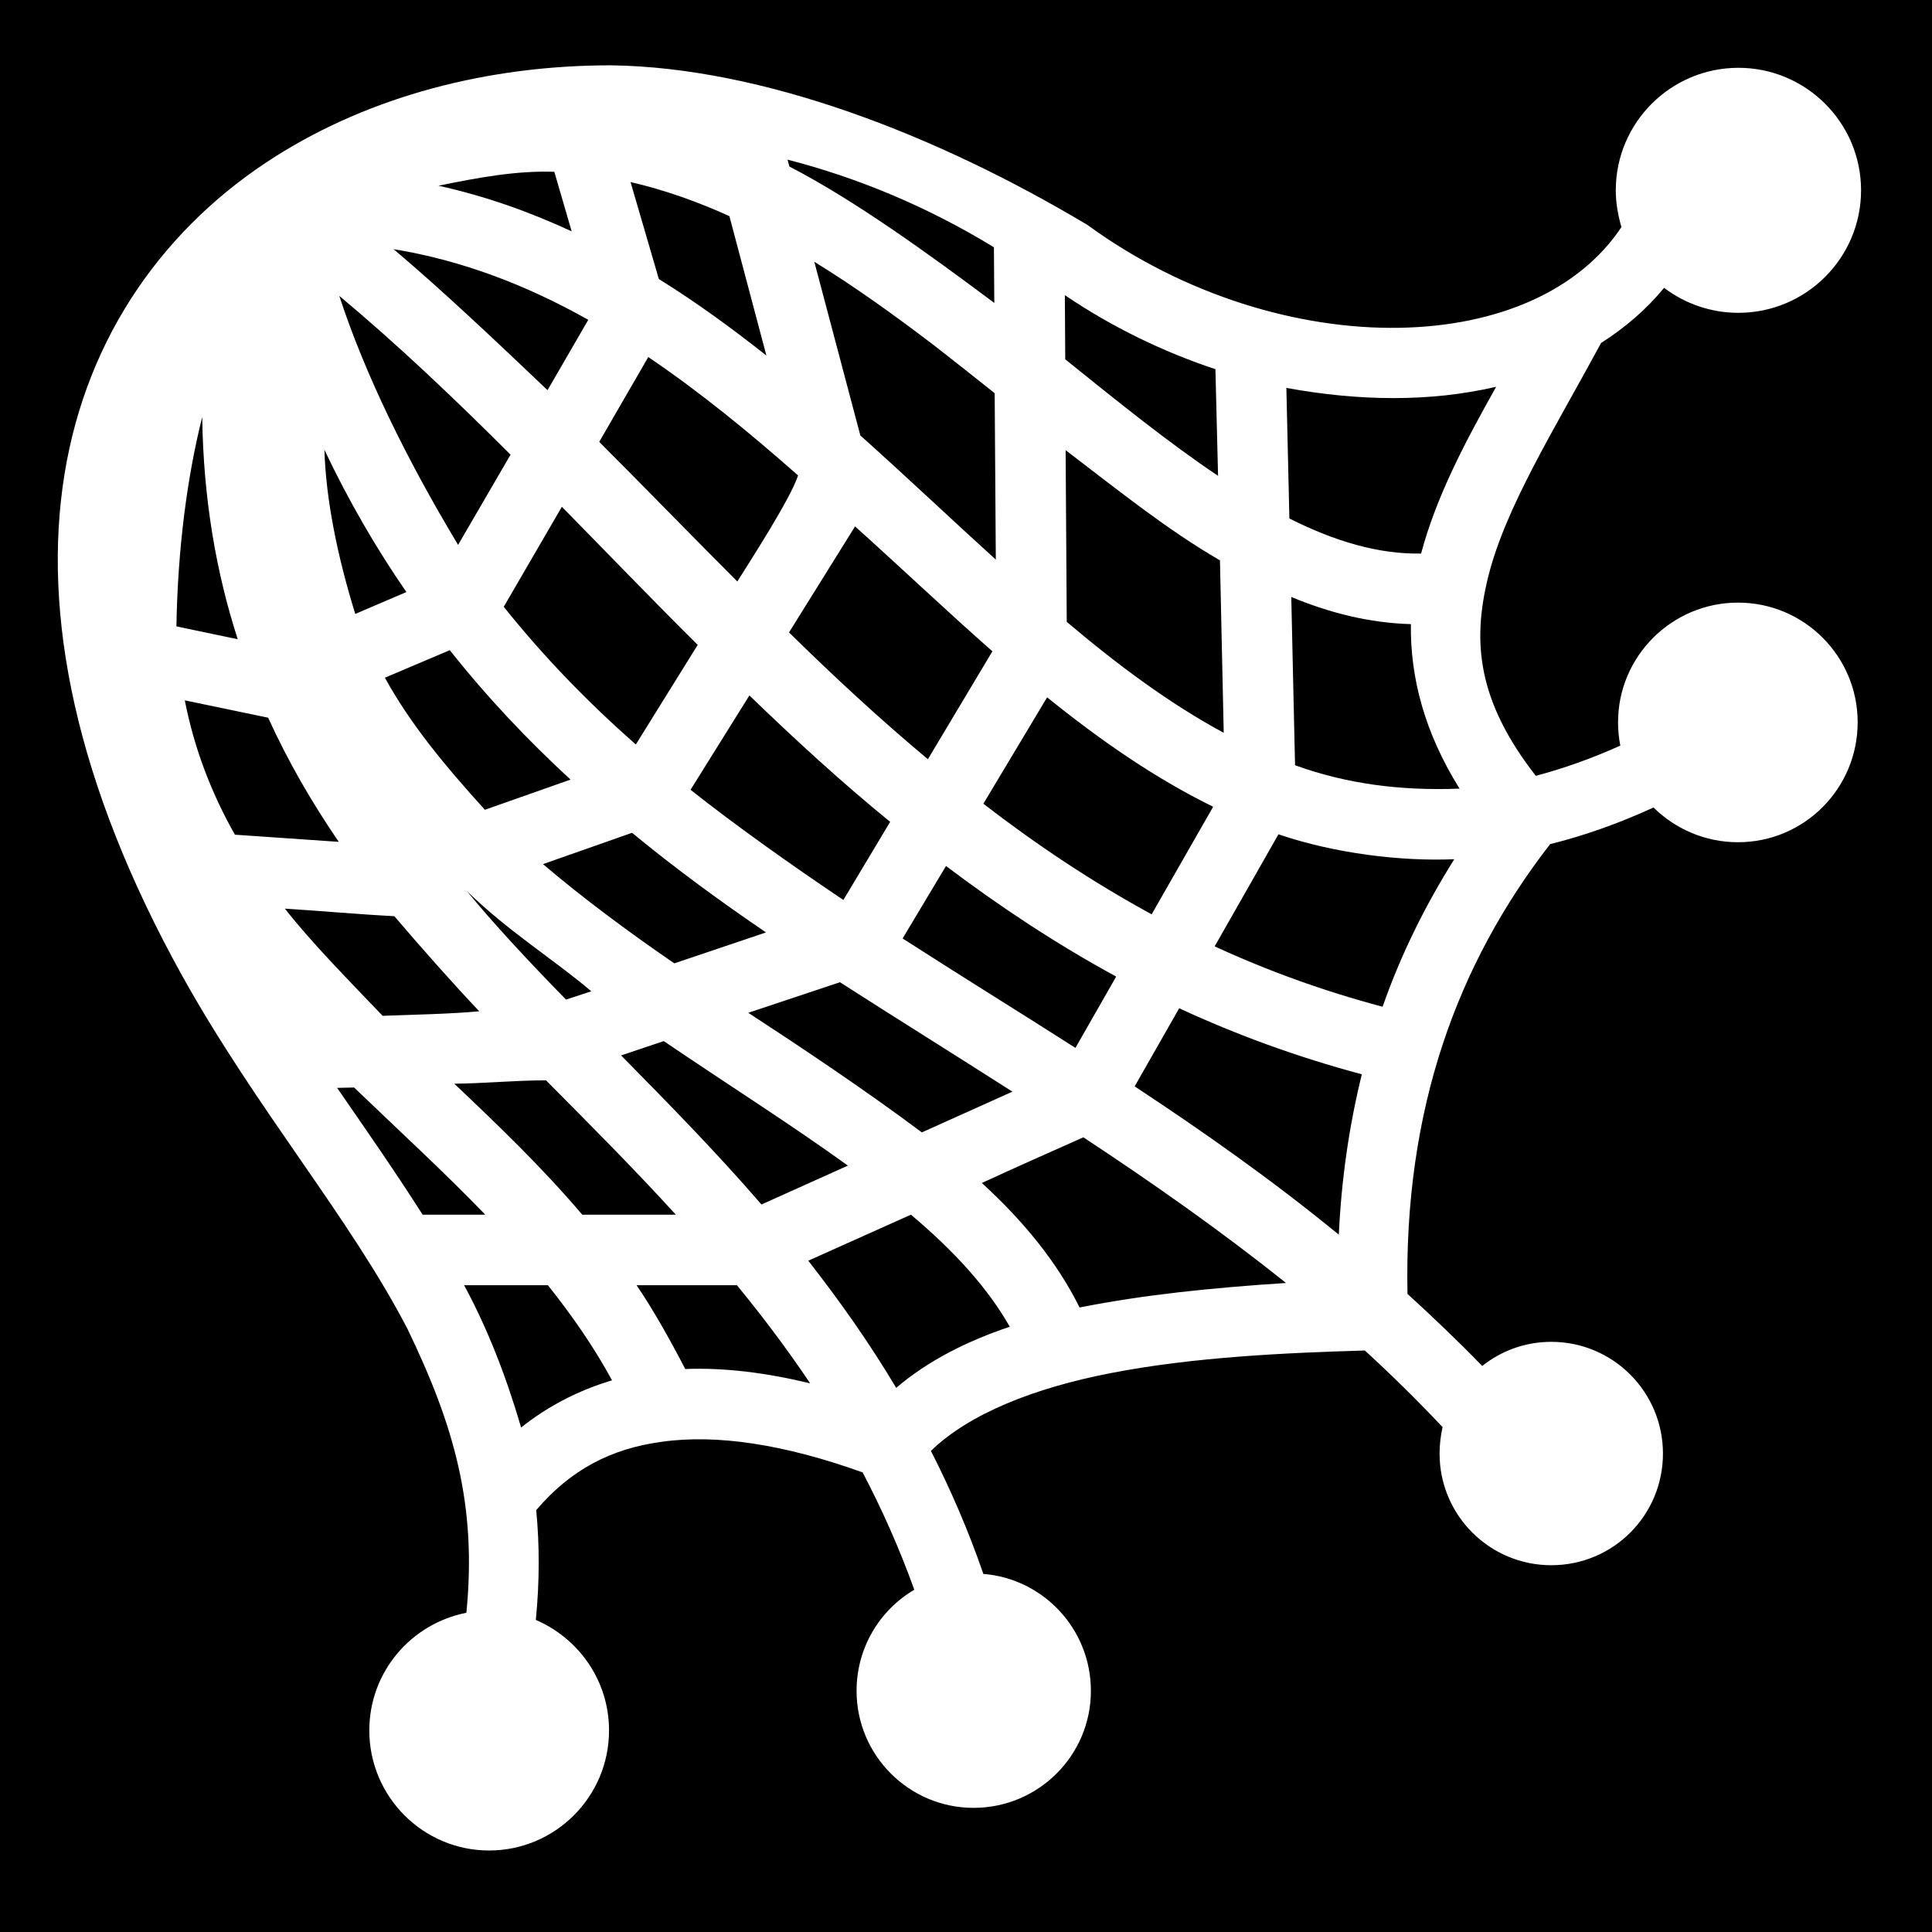
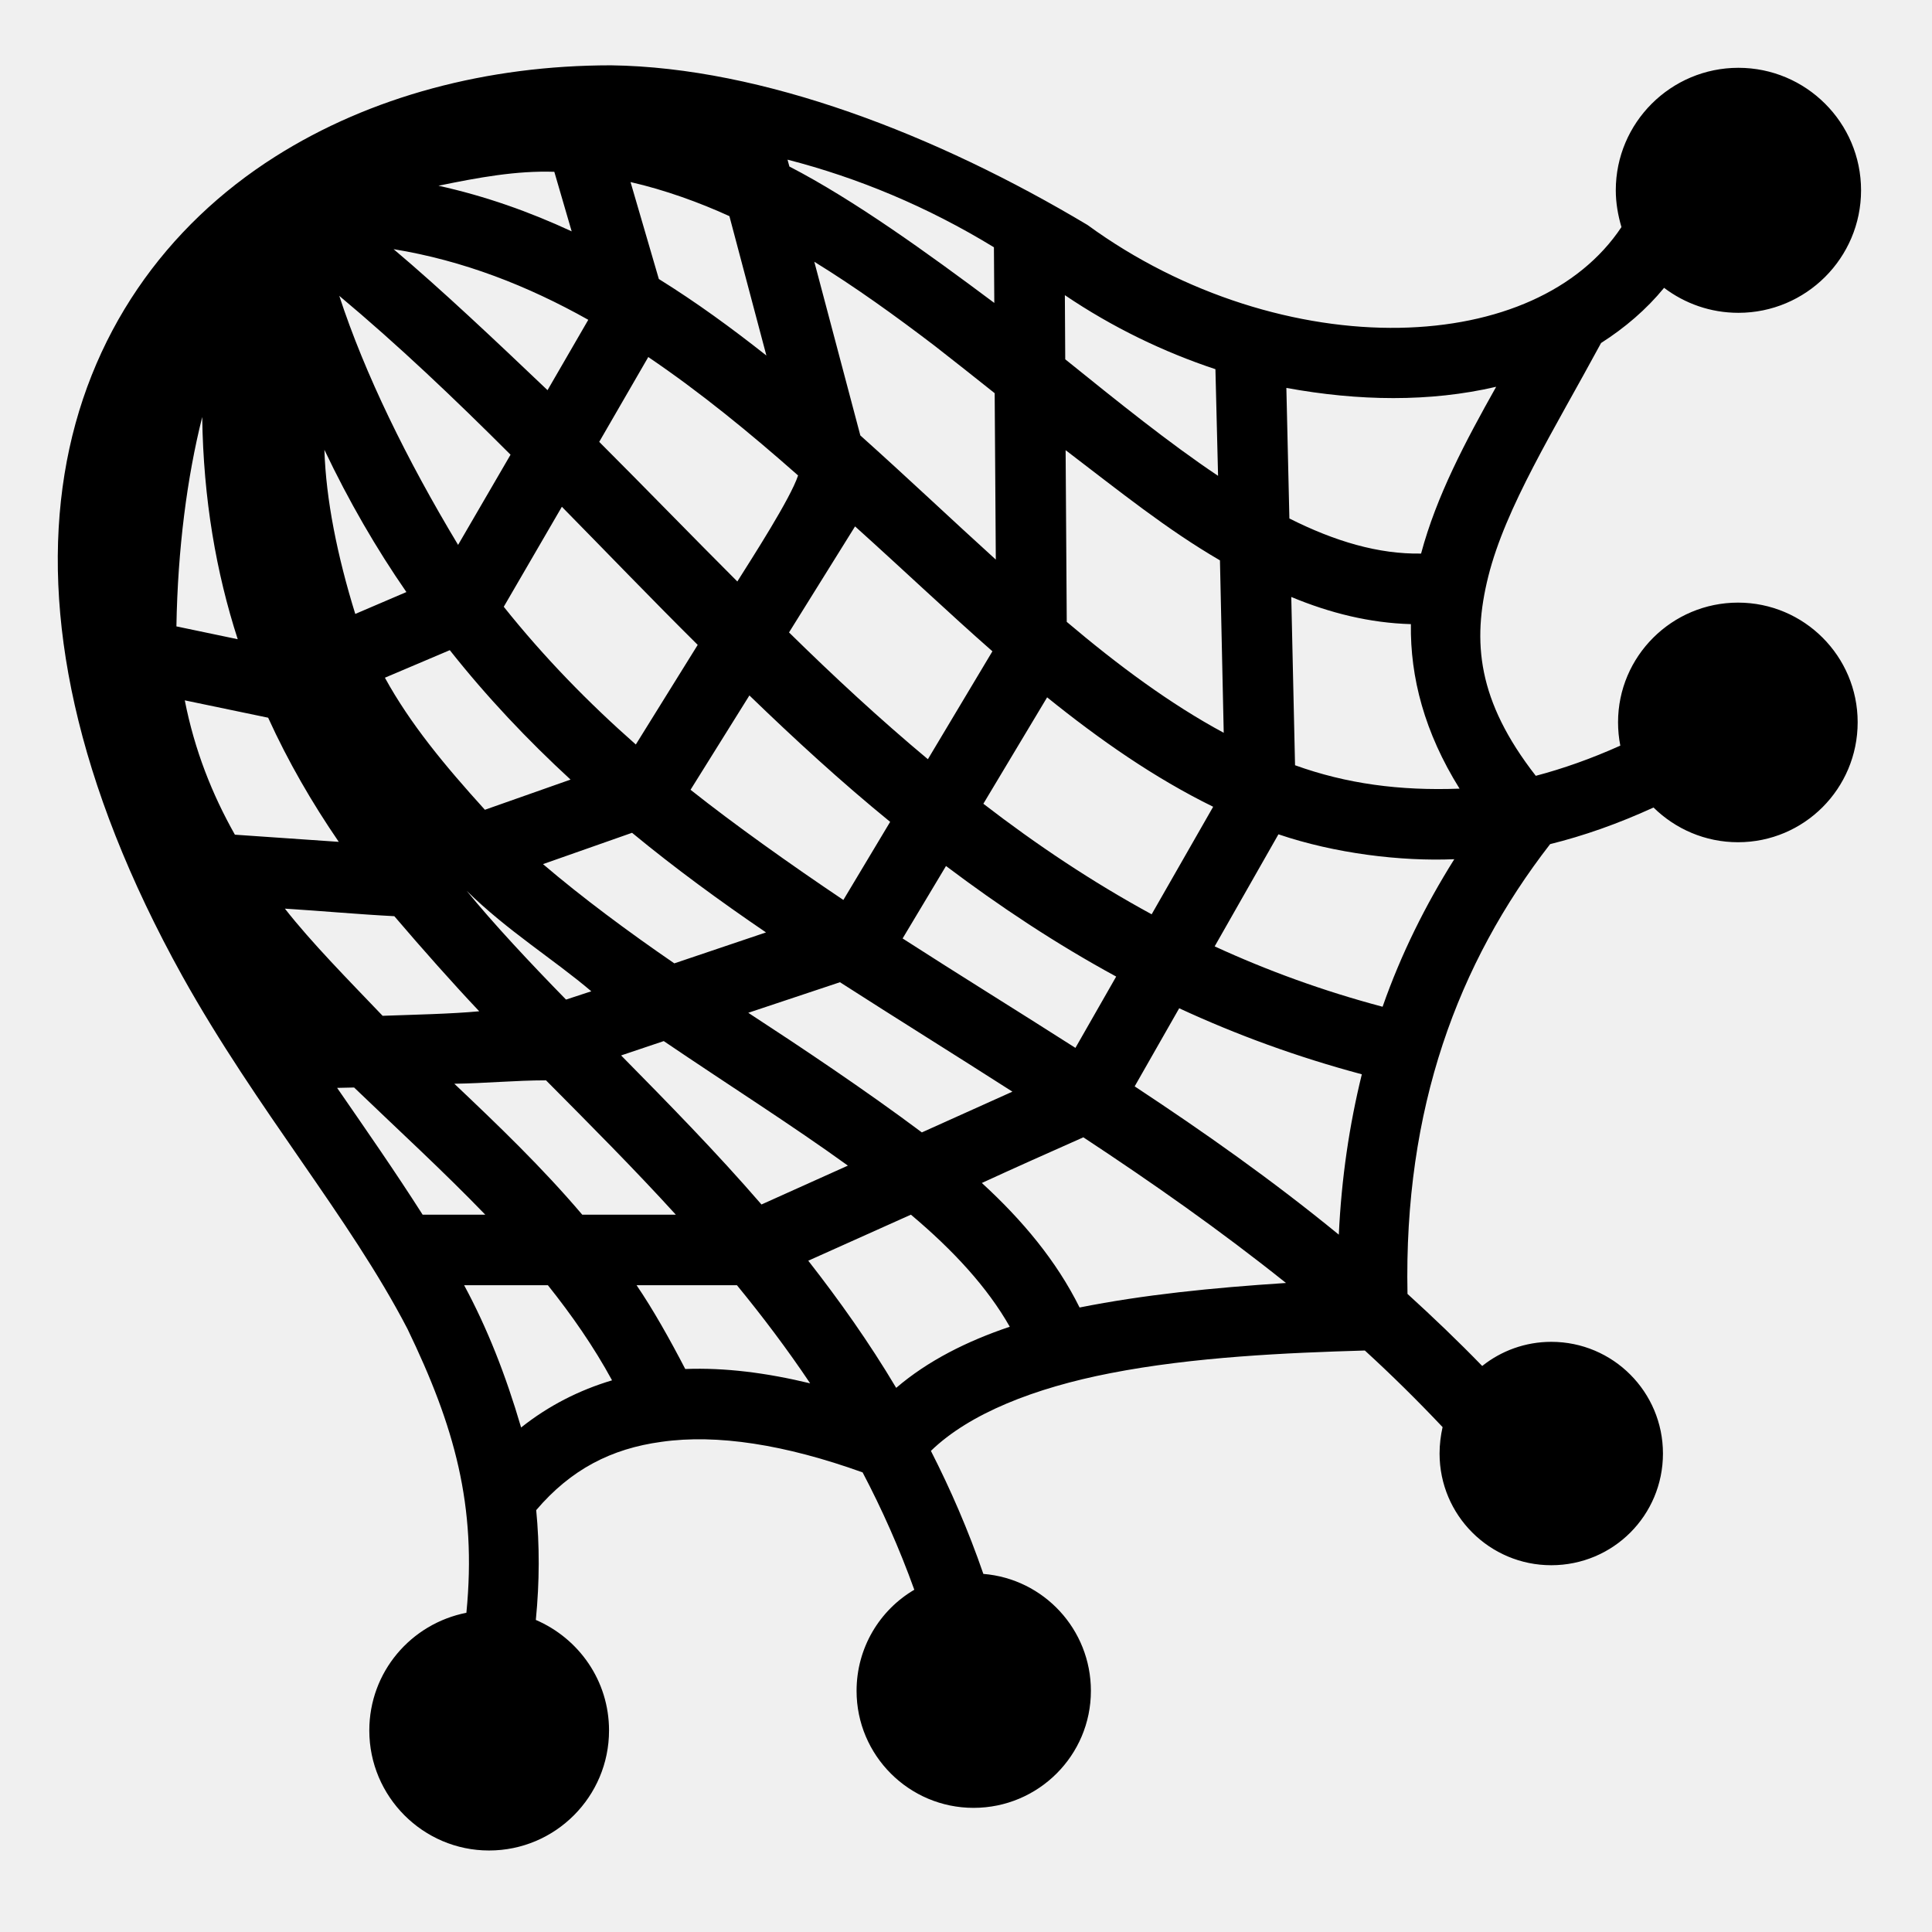
<svg xmlns="http://www.w3.org/2000/svg" viewBox="0 0 512 512">
-   <path d="M0 0h512v512H0z" />
-   <path fill="#fff" d="M161.9 17.31c-32.7 0-63.75 8.22-88.96 24.19-28.82 18.25-49.85 47.08-55.85 84.2-5.99 37 2.83 81.8 31.25 133 19.84 35.6 44.25 63.8 59.66 93.5 12.4 25.7 18.4 46.7 15.6 75.2-14.7 2.9-25.73 15.7-25.73 31.2 0 17.5 14.23 31.8 31.73 31.8 17.6 0 31.8-14.3 31.8-31.8 0-13.2-8-24.4-19.4-29.3 1-10.2 1-19.8.1-29.1 9.2-10.8 19.9-16.3 33.2-18.1 14.7-2.1 32.7.7 53.3 8.1 5.1 9.7 9.7 20 13.7 31.1-9.2 5.4-15.3 15.4-15.3 26.8 0 17.1 13.9 31 31 31 17.2 0 31.1-13.9 31.1-31 0-16.3-12.5-29.7-28.5-31-4-11.6-8.7-22.4-13.9-32.6 10.2-9.9 27.5-16.7 47.6-20.6 22-4.3 46.7-5.4 67.4-6 7 6.4 13.9 13.2 20.6 20.3-.5 2.2-.8 4.6-.8 7 0 16.4 13.3 29.6 29.6 29.6 16.4 0 29.6-13.2 29.6-29.6 0-16.3-13.2-29.6-29.6-29.6-6.9 0-13.3 2.4-18.3 6.4-6.5-6.7-13.1-13-19.8-19.1-1-49.1 13.3-87.6 37.8-119.2 8.9-2.2 18-5.4 27.4-9.7 5.8 5.7 13.7 9.2 22.4 9.2 17.5 0 31.7-14.2 31.7-31.8 0-17.5-14.2-31.7-31.7-31.7s-31.8 14.2-31.8 31.7c0 2.1.2 4.2.6 6.2-7.8 3.5-15.2 6.1-22.4 8-15.5-19.9-16.9-35.5-12.6-52.8 4.6-18.4 17.3-38.6 29.9-61.9 6.3-4.02 12-8.88 16.7-14.62 5.5 4.16 12.3 6.62 19.7 6.62 17.9 0 32.5-14.53 32.5-32.47 0-17.93-14.6-32.46-32.5-32.46s-32.5 14.53-32.5 32.46c0 3.4.6 6.68 1.5 9.75-11.2 16.83-32.7 26.23-58.8 26.69-26.6.47-57.1-8.56-82.7-27.25-40-23.91-86.1-41.78-126.3-42.31zm46.8 25c18.6 4.78 37.1 12.46 54.7 23.22l.1 14.75c-17.7-13.23-37.1-27.25-54.3-36.15zm-61.8 3.22l4.6 15.78c-11.2-5.2-22.9-9.35-35.3-12.09 10.7-2.2 20.7-4.03 30.7-3.69zm20.2 2.72c9.1 2.07 18.4 5.46 26.2 9.03l9.8 36.94c-9.2-7.27-18.6-14.13-28.5-20.28zm-62.8 17.78c18.5 3.03 35.5 9.68 51.6 18.72l-10.8 18.65c-14-13.33-28.2-26.75-40.8-37.37zm111.5 3.34c10.8 6.65 21.4 14.27 31.9 22.28 5.3 4.12 10.6 8.34 15.9 12.55l.3 44.1c-11.7-10.6-23.6-21.9-35.9-32.9zm66.4 8.85c12.6 8.53 26.2 15.08 39.9 19.62l.7 28.26c-13-8.7-26.5-19.6-40.5-30.88zm-192.29.18c15.59 13.03 30.59 27.3 45.39 42.1l-13.9 23.9c-13.6-22.6-24.73-45.32-31.49-66zm81.89 16.22c13.7 9.28 26.8 19.98 39.7 31.38-2 6.1-12.2 21.9-16.1 28.1-12.2-12.2-24.3-24.7-36.6-37zm224.7 7.88c-8.2 14.6-15.8 28.9-19.9 44.2-11.2.2-22.8-3.2-34.9-9.3l-.8-34.6c19.1 3.5 38 3.8 55.6-.3zm-342.91 8c.3 21.8 3.72 41.3 9.41 58.9L46.75 166c.35-20.5 2.82-39.5 6.84-55.5zm32.38 8.7c6.46 13.6 13.77 26.2 21.73 37.7l-13.55 5.8c-4.74-15.3-7.78-30.3-8.18-43.5zm196.43.1c14.3 10.9 26.8 21 40.9 29.2l1 45.7c-14.1-7.6-27.9-17.8-41.6-29.4zm-133.5 15c11.9 12.1 23.8 24.5 36 36.6l-16.4 26.4c-12.6-11.1-24.3-23.1-35-36.5zm77.7 5.2c13 11.7 25 23.1 36.4 33.1l-17.1 28.6c-12.7-10.6-24.9-21.9-36.8-33.6zm115.6 18.7c10.3 4.3 20.9 6.9 31.7 7.2-.2 14.1 3.6 28.7 12.9 43.6-15.9.6-30-1.3-43.6-6.2zm-223 14.1c9.9 12.5 20.6 23.8 32 34.3l-22.7 8c-10.7-11.8-19.8-22.8-26.5-35zm79.4 12c12 11.6 24.3 22.9 37.3 33.5l-12.4 20.7c-14-9.4-28.9-20-40.5-29.2zm78.9.5c14 11.3 28.5 21.4 44 29l-16.3 28.5c-15.8-8.6-30.6-18.5-44.6-29.3 5.6-9.4 11.3-18.8 16.9-28.2zm-228.53.8l22.09 4.6c5.33 11.7 11.66 22.6 18.72 32.9l-27.53-1.9c-6.04-10.7-10.69-22.4-13.28-35.6zm118.53 35.1c11.4 9.4 23.3 18.1 35.5 26.4l-24.3 8.2c-12.1-8.3-24.5-17.5-34.8-26.3zm171.3.4c15 5.1 32.5 7.2 46.6 6.6-7.6 12.1-14.1 25.1-19 39.1-15.8-4.2-30.6-9.6-44.5-16 5.6-9.9 11.3-19.8 16.9-29.7zm-88.1 8.4c14.2 10.7 29.1 20.6 45.1 29.3L285 277.7c-15.5-9.9-30.9-19.4-45.8-29 3.8-6.4 7.7-12.8 11.5-19.2zm-127 6.6c10.8 10.6 23 18.1 33 26.6l-6.7 2.2c-9.3-9.5-19.5-20.4-26.3-28.8zm-48.2 4.7c9.67.6 19.32 1.5 29 2 7.6 8.9 15.6 17.9 22.5 25.2-7.3.7-17.4.9-25.6 1.2-9.27-9.7-18.85-19.4-25.9-28.4zm147.1 19.5c15.1 9.7 30.4 19.2 45.7 29l-24 10.8c-15.1-11.3-32.2-22.7-46-31.7zm89.9 6.9c15.1 7 31.2 12.9 48.4 17.5-3.3 13.4-5.4 27.5-6.1 42.5-17.7-14.5-35.9-27.3-54.1-39.3 3.9-6.9 7.9-13.8 11.8-20.7zm-136.6 8.7c17.1 11.6 34 22.3 48.8 33l-22.9 10.3c-12.1-14-24.8-26.9-37.2-39.5zm-31.2 10.4c11.6 11.7 23.2 23.3 34.4 35.6h-24.8c-10.7-12.6-22.4-23.8-33.9-34.7 8.1-.1 16.2-.9 24.3-.9zm-50.86 1.9c11.76 11.3 23.66 22.2 34.76 33.7H112c-7.2-11.3-14.92-22.4-22.66-33.6 1.5 0 3.01-.1 4.5-.1zm193.26 13.2c18.2 12 36.2 24.6 53.7 38.6-19.8 1.3-37.6 3.1-54.7 6.5-6.1-12.3-15.1-23.1-25.9-33 8.9-4.1 17.9-8.1 26.9-12.1zm-45.7 20.5c11.3 9.5 20.3 19.3 26.2 29.7-11.3 3.8-21.7 9-30.1 16.2-7.2-12.1-15.1-23.2-23.3-33.7zM123 340.6h22.2c6.3 7.9 12.1 16.2 17 25.2-8.7 2.6-16.8 6.7-24.1 12.5-4.1-14-9-26.4-15.1-37.7zm45.7 0h26.6c6.8 8.3 13.3 16.9 19.4 26-11.6-2.8-22.6-4.2-33.1-3.8-4.1-7.9-8.6-15.9-12.9-22.2z" />
+   <path fill="currentColor" d="M161.9 17.31c-32.7 0-63.75 8.22-88.96 24.19-28.82 18.25-49.85 47.08-55.85 84.2-5.99 37 2.83 81.8 31.25 133 19.84 35.6 44.25 63.8 59.66 93.5 12.4 25.7 18.4 46.7 15.6 75.2-14.7 2.9-25.73 15.7-25.73 31.2 0 17.5 14.23 31.8 31.73 31.8 17.6 0 31.8-14.3 31.8-31.8 0-13.2-8-24.4-19.4-29.3 1-10.2 1-19.8.1-29.1 9.2-10.8 19.9-16.3 33.2-18.1 14.7-2.1 32.7.7 53.3 8.1 5.1 9.7 9.7 20 13.7 31.1-9.2 5.4-15.3 15.4-15.3 26.8 0 17.1 13.9 31 31 31 17.2 0 31.1-13.9 31.1-31 0-16.3-12.5-29.7-28.5-31-4-11.6-8.7-22.4-13.9-32.6 10.2-9.9 27.5-16.7 47.6-20.6 22-4.3 46.7-5.4 67.4-6 7 6.4 13.9 13.2 20.6 20.3-.5 2.2-.8 4.6-.8 7 0 16.4 13.3 29.6 29.6 29.6 16.4 0 29.6-13.2 29.6-29.6 0-16.3-13.2-29.6-29.6-29.6-6.9 0-13.3 2.4-18.3 6.4-6.5-6.7-13.1-13-19.8-19.1-1-49.1 13.3-87.6 37.8-119.2 8.9-2.2 18-5.4 27.4-9.7 5.8 5.7 13.7 9.2 22.4 9.2 17.5 0 31.7-14.2 31.7-31.8 0-17.5-14.2-31.7-31.7-31.7s-31.8 14.2-31.8 31.7c0 2.1.2 4.2.6 6.2-7.8 3.5-15.2 6.1-22.4 8-15.5-19.9-16.9-35.5-12.6-52.8 4.6-18.4 17.3-38.6 29.9-61.9 6.3-4.02 12-8.88 16.7-14.62 5.5 4.16 12.3 6.62 19.7 6.62 17.9 0 32.5-14.53 32.5-32.47 0-17.93-14.6-32.46-32.5-32.46s-32.5 14.53-32.5 32.46c0 3.4.6 6.68 1.5 9.75-11.2 16.83-32.7 26.23-58.8 26.69-26.6.47-57.1-8.56-82.7-27.25-40-23.91-86.1-41.78-126.3-42.31zm46.8 25c18.6 4.78 37.1 12.46 54.7 23.22l.1 14.75c-17.7-13.23-37.1-27.25-54.3-36.15zm-61.8 3.22l4.6 15.78c-11.2-5.2-22.9-9.35-35.3-12.09 10.7-2.2 20.7-4.03 30.7-3.69zm20.2 2.72c9.1 2.07 18.4 5.46 26.2 9.03l9.8 36.94c-9.2-7.27-18.6-14.13-28.5-20.28zm-62.8 17.78c18.5 3.03 35.5 9.68 51.6 18.72l-10.8 18.65c-14-13.33-28.2-26.75-40.8-37.37zm111.5 3.34c10.8 6.65 21.4 14.27 31.9 22.28 5.3 4.12 10.6 8.34 15.9 12.55l.3 44.1c-11.7-10.6-23.6-21.9-35.9-32.9zm66.4 8.85c12.6 8.53 26.2 15.08 39.9 19.62l.7 28.26c-13-8.7-26.5-19.6-40.5-30.88zm-192.29.18c15.59 13.03 30.59 27.3 45.39 42.1l-13.9 23.9c-13.6-22.6-24.73-45.32-31.49-66zm81.89 16.22c13.7 9.28 26.8 19.98 39.7 31.38-2 6.1-12.2 21.9-16.1 28.1-12.2-12.2-24.3-24.7-36.6-37zm224.7 7.88c-8.2 14.6-15.8 28.9-19.9 44.2-11.2.2-22.8-3.2-34.9-9.3l-.8-34.6c19.1 3.5 38 3.8 55.6-.3zm-342.91 8c.3 21.8 3.72 41.3 9.41 58.9L46.75 166c.35-20.5 2.82-39.5 6.84-55.5zm32.38 8.7c6.46 13.6 13.77 26.2 21.73 37.7l-13.55 5.8c-4.74-15.3-7.78-30.3-8.18-43.5zm196.43.1c14.3 10.9 26.8 21 40.9 29.2l1 45.7c-14.1-7.6-27.9-17.8-41.6-29.4zm-133.5 15c11.9 12.1 23.8 24.5 36 36.6l-16.4 26.4c-12.6-11.1-24.3-23.1-35-36.5zm77.7 5.2c13 11.7 25 23.1 36.4 33.1l-17.1 28.6c-12.7-10.6-24.9-21.9-36.8-33.6zm115.6 18.7c10.3 4.3 20.9 6.9 31.7 7.2-.2 14.1 3.6 28.7 12.9 43.6-15.9.6-30-1.3-43.6-6.2zm-223 14.1c9.9 12.5 20.6 23.8 32 34.3l-22.7 8c-10.7-11.8-19.8-22.8-26.5-35zm79.4 12c12 11.6 24.3 22.9 37.3 33.5l-12.4 20.7c-14-9.4-28.9-20-40.5-29.2zm78.9.5c14 11.3 28.5 21.4 44 29l-16.3 28.5c-15.8-8.6-30.6-18.5-44.6-29.3 5.6-9.4 11.3-18.8 16.9-28.2zm-228.53.8l22.09 4.6c5.33 11.7 11.66 22.6 18.72 32.9l-27.53-1.9c-6.04-10.7-10.69-22.4-13.28-35.6zm118.53 35.1c11.4 9.4 23.3 18.1 35.5 26.4l-24.3 8.2c-12.1-8.3-24.5-17.5-34.8-26.3zm171.3.4c15 5.1 32.5 7.2 46.6 6.6-7.6 12.1-14.1 25.1-19 39.1-15.8-4.2-30.6-9.6-44.5-16 5.6-9.9 11.3-19.8 16.9-29.7zm-88.1 8.4c14.2 10.7 29.1 20.6 45.1 29.3L285 277.7c-15.5-9.9-30.9-19.4-45.8-29 3.8-6.4 7.7-12.8 11.5-19.2zm-127 6.6c10.8 10.6 23 18.1 33 26.6l-6.7 2.2c-9.3-9.5-19.5-20.4-26.3-28.8zm-48.2 4.7c9.67.6 19.32 1.5 29 2 7.6 8.9 15.6 17.9 22.5 25.2-7.3.7-17.4.9-25.6 1.2-9.27-9.7-18.85-19.4-25.9-28.4zm147.1 19.5c15.1 9.7 30.4 19.2 45.7 29l-24 10.8c-15.1-11.3-32.2-22.7-46-31.7zm89.9 6.9c15.1 7 31.2 12.9 48.4 17.5-3.3 13.4-5.4 27.5-6.1 42.5-17.7-14.5-35.9-27.3-54.1-39.3 3.9-6.9 7.9-13.8 11.8-20.7zm-136.6 8.7c17.1 11.6 34 22.3 48.8 33l-22.9 10.3c-12.1-14-24.8-26.9-37.2-39.5zm-31.2 10.4c11.6 11.7 23.2 23.3 34.4 35.6h-24.8c-10.7-12.6-22.4-23.8-33.9-34.7 8.1-.1 16.2-.9 24.3-.9zm-50.86 1.9c11.76 11.3 23.66 22.2 34.76 33.7H112c-7.2-11.3-14.92-22.4-22.66-33.6 1.5 0 3.01-.1 4.5-.1zm193.26 13.2c18.2 12 36.2 24.6 53.7 38.6-19.8 1.3-37.6 3.1-54.7 6.5-6.1-12.3-15.1-23.1-25.9-33 8.9-4.1 17.9-8.1 26.9-12.1zm-45.7 20.5c11.3 9.5 20.3 19.3 26.2 29.7-11.3 3.8-21.7 9-30.1 16.2-7.2-12.1-15.1-23.2-23.3-33.7zM123 340.6h22.2c6.3 7.9 12.1 16.2 17 25.2-8.7 2.6-16.8 6.7-24.1 12.5-4.1-14-9-26.4-15.1-37.7zm45.7 0h26.6c6.8 8.3 13.3 16.9 19.4 26-11.6-2.8-22.6-4.2-33.1-3.8-4.1-7.9-8.6-15.9-12.9-22.2z" />
</svg>
